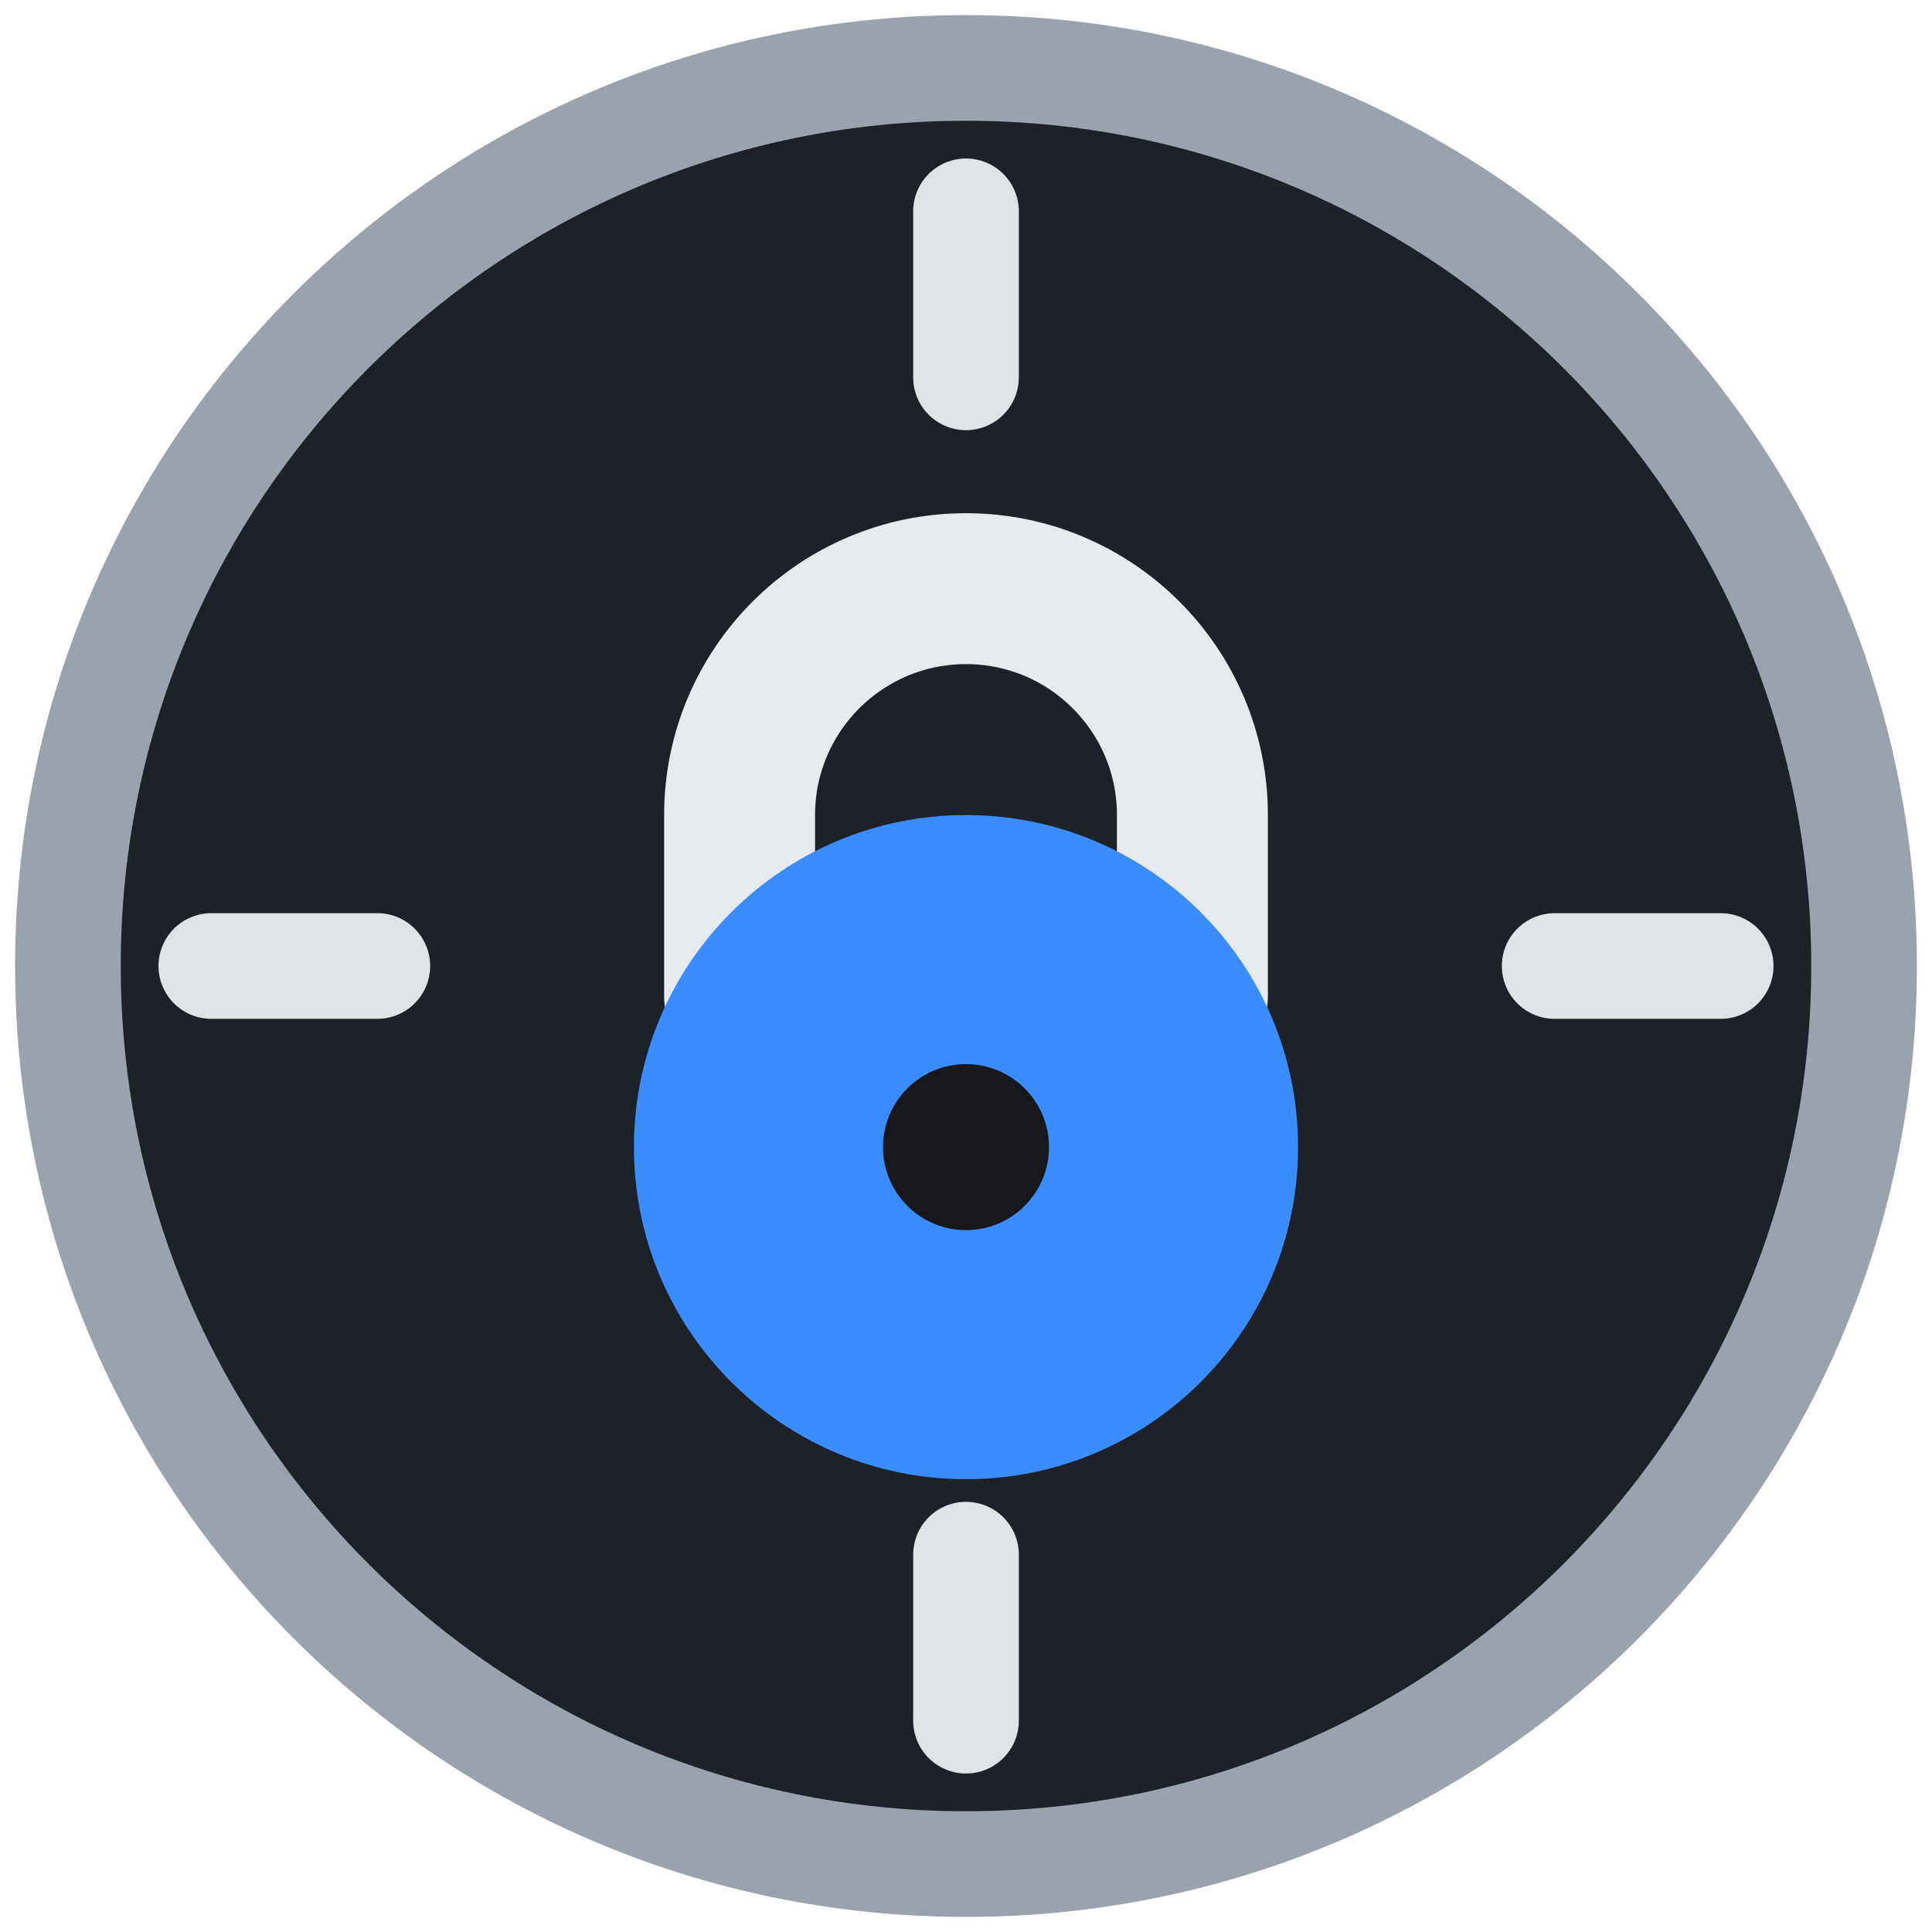
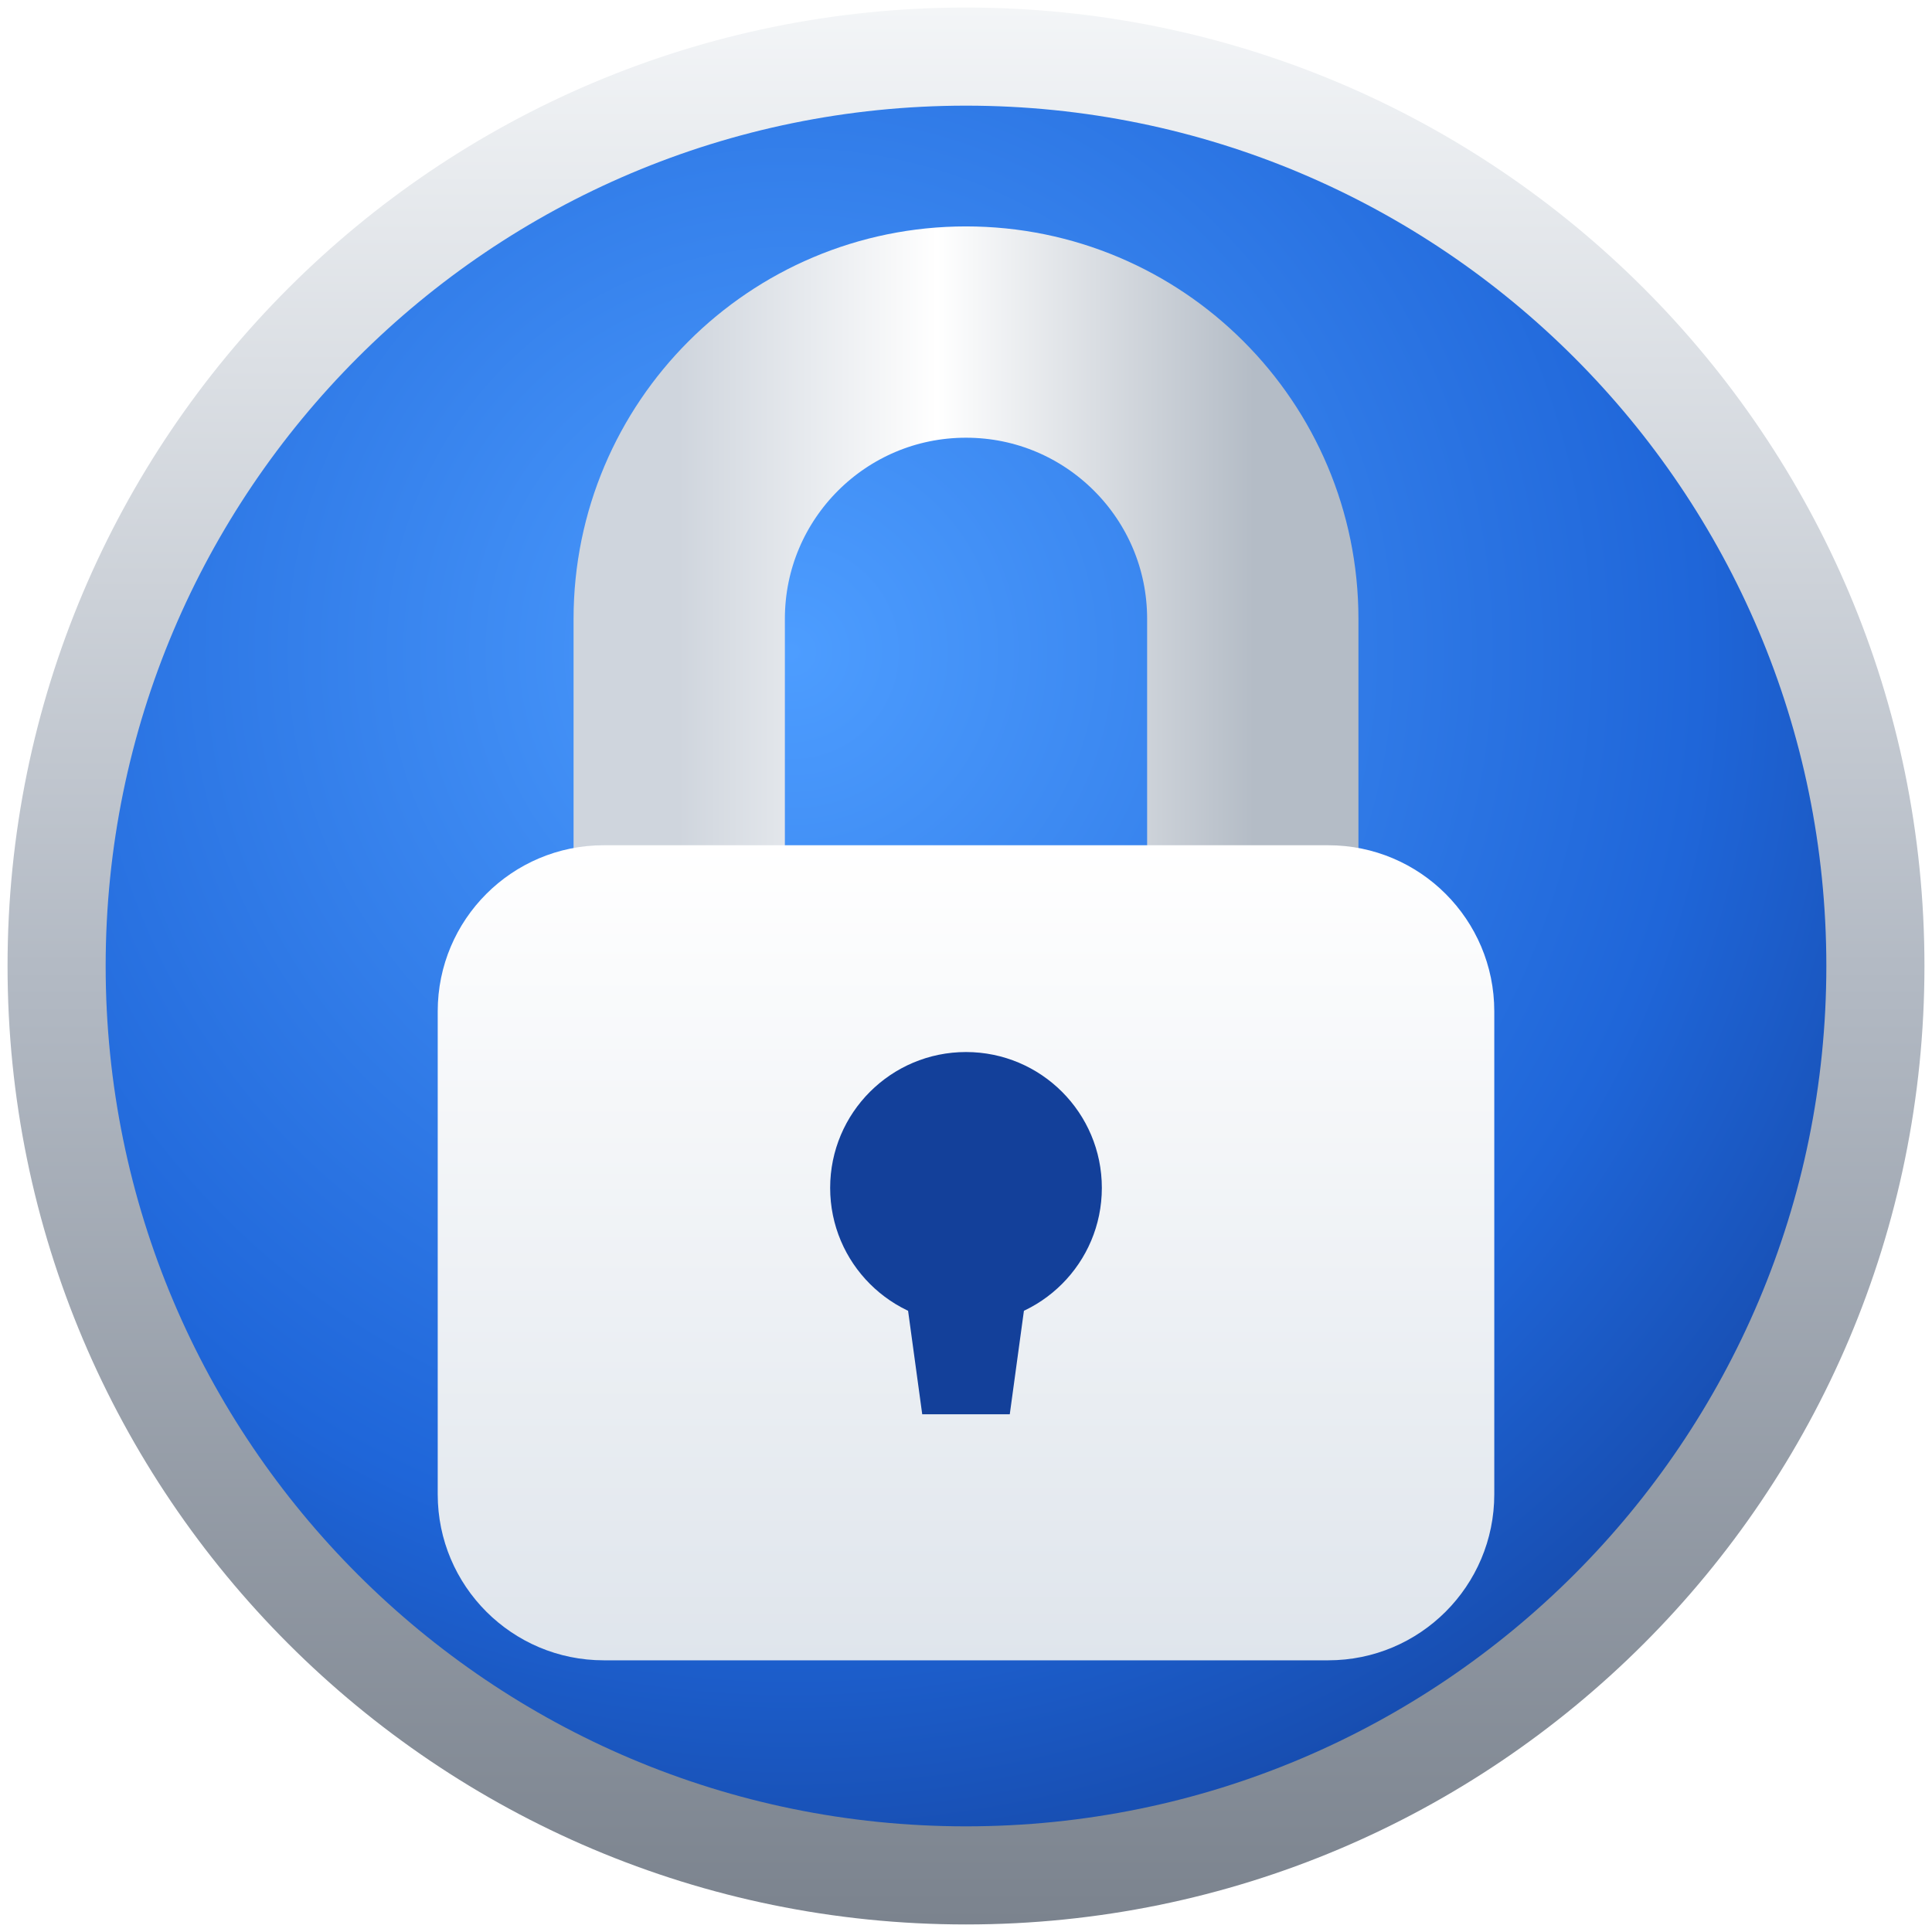
<svg xmlns="http://www.w3.org/2000/svg" viewBox="0 0 256 256">
-   <circle cx="128" cy="128" r="126" fill="#9aa2ad" />
-   <circle cx="128" cy="128" r="112" fill="#1d2128" />
-   <line x1="128.0" y1="28.0" x2="128.0" y2="50.0" stroke="#dfe3e8" stroke-width="14" stroke-linecap="round" />
-   <line x1="228.0" y1="128.0" x2="206.0" y2="128.0" stroke="#dfe3e8" stroke-width="14" stroke-linecap="round" />
-   <line x1="128.0" y1="228.0" x2="128.0" y2="206.0" stroke="#dfe3e8" stroke-width="14" stroke-linecap="round" />
-   <line x1="28.0" y1="128.0" x2="50.0" y2="128.0" stroke="#dfe3e8" stroke-width="14" stroke-linecap="round" />
-   <path d="M98 132 V108 a30 30 0 0 1 60 0 V132" fill="none" stroke="#e6e9ee" stroke-width="20" stroke-linecap="round" />
-   <circle cx="128" cy="152" r="44" fill="#3B8CFF" />
-   <circle cx="128" cy="152" r="11" fill="#16181C" />
+   <defs>
+     <linearGradient id="case" x1="0" y1="0" x2="0" y2="1">
+       <stop offset="0" stop-color="#f4f6f8" />
+       <stop offset="0.5" stop-color="#b3bac4" />
+       <stop offset="1" stop-color="#7a828d" />
+     </linearGradient>
+     <radialGradient id="dial" cx="0.4" cy="0.32" r="0.8">
+       <stop offset="0" stop-color="#4d9dff" />
+       <stop offset="0.65" stop-color="#1f66d9" />
+       <stop offset="1" stop-color="#13409a" />
+     </radialGradient>
+     <linearGradient id="shackle" x1="0" y1="0" x2="1" y2="0">
+       <stop offset="0" stop-color="#cfd5dd" />
+       <stop offset="0.45" stop-color="#ffffff" />
+       <stop offset="1" stop-color="#b4bcc6" />
+     </linearGradient>
+     <linearGradient id="body" x1="0" y1="0" x2="0" y2="1">
+       <stop offset="0" stop-color="#ffffff" />
+       <stop offset="1" stop-color="#dfe5ec" />
+     </linearGradient>
+   </defs>
+   <circle cx="128" cy="128" r="127" fill="url(#case)" />
+   <circle cx="128" cy="128" r="114" fill="url(#dial)" />
+   <path d="M90 120 V82 a38 38 0 0 1 76 0 V120" fill="none" stroke="url(#shackle)" stroke-width="28" stroke-linecap="round" />
+   <rect x="58.0" y="112" width="140" height="108" rx="22" fill="url(#body)" />
+   <circle cx="128" cy="157.4" r="18" fill="#13409a" />
+   <path d="M118.1 157.4 L122.2 187.4 H133.8 L137.9 157.4 Z" fill="#13409a" />
</svg>
